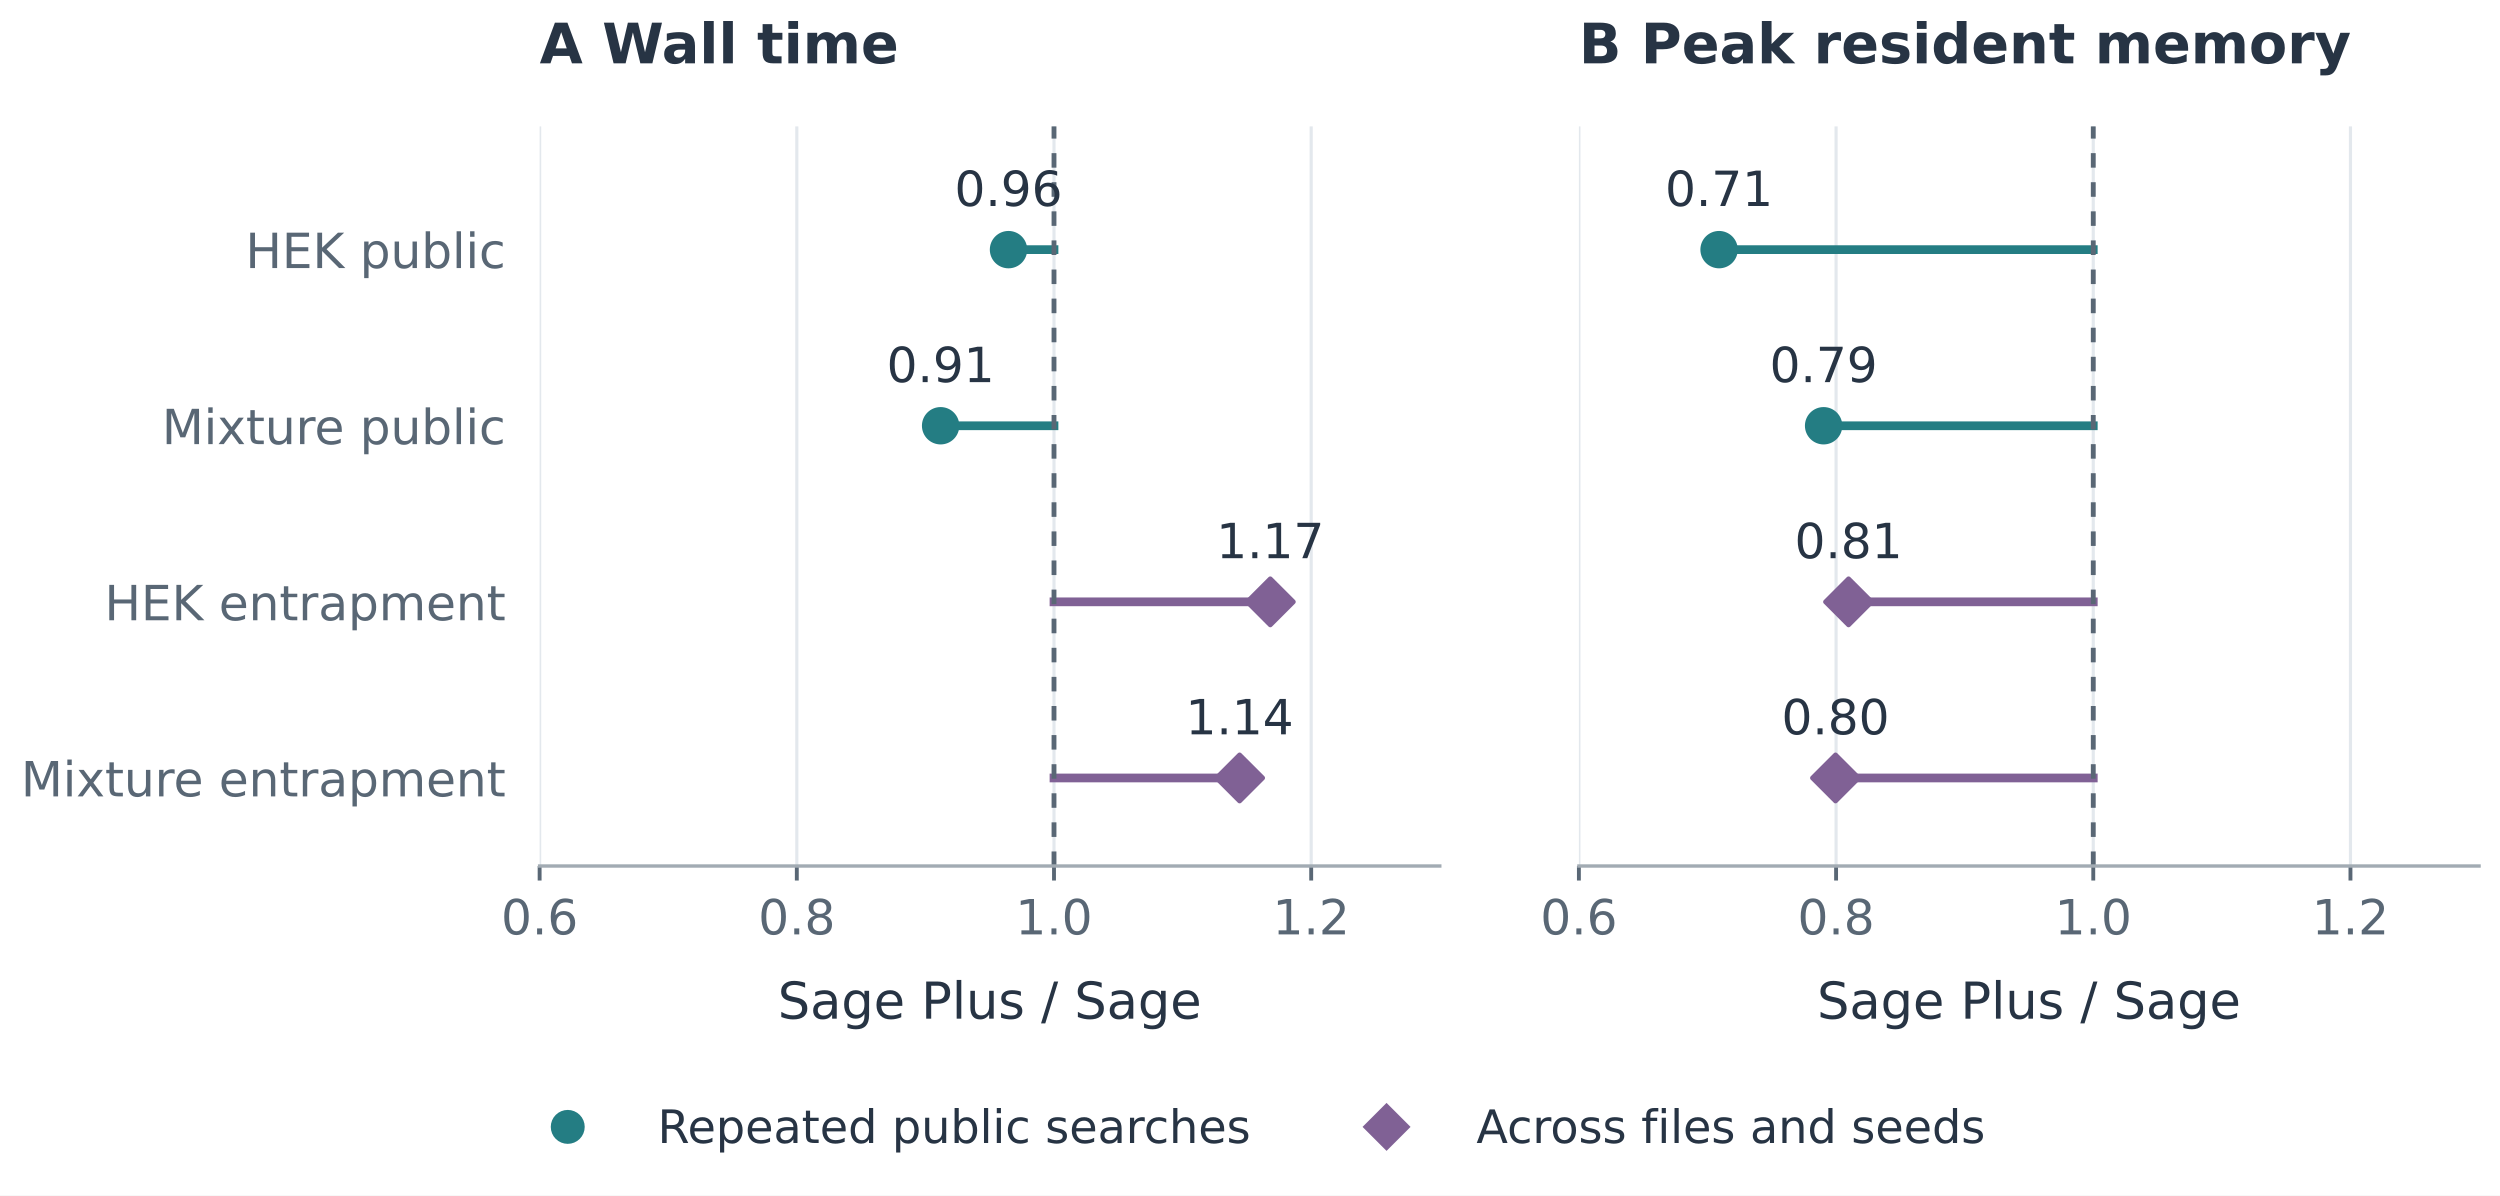
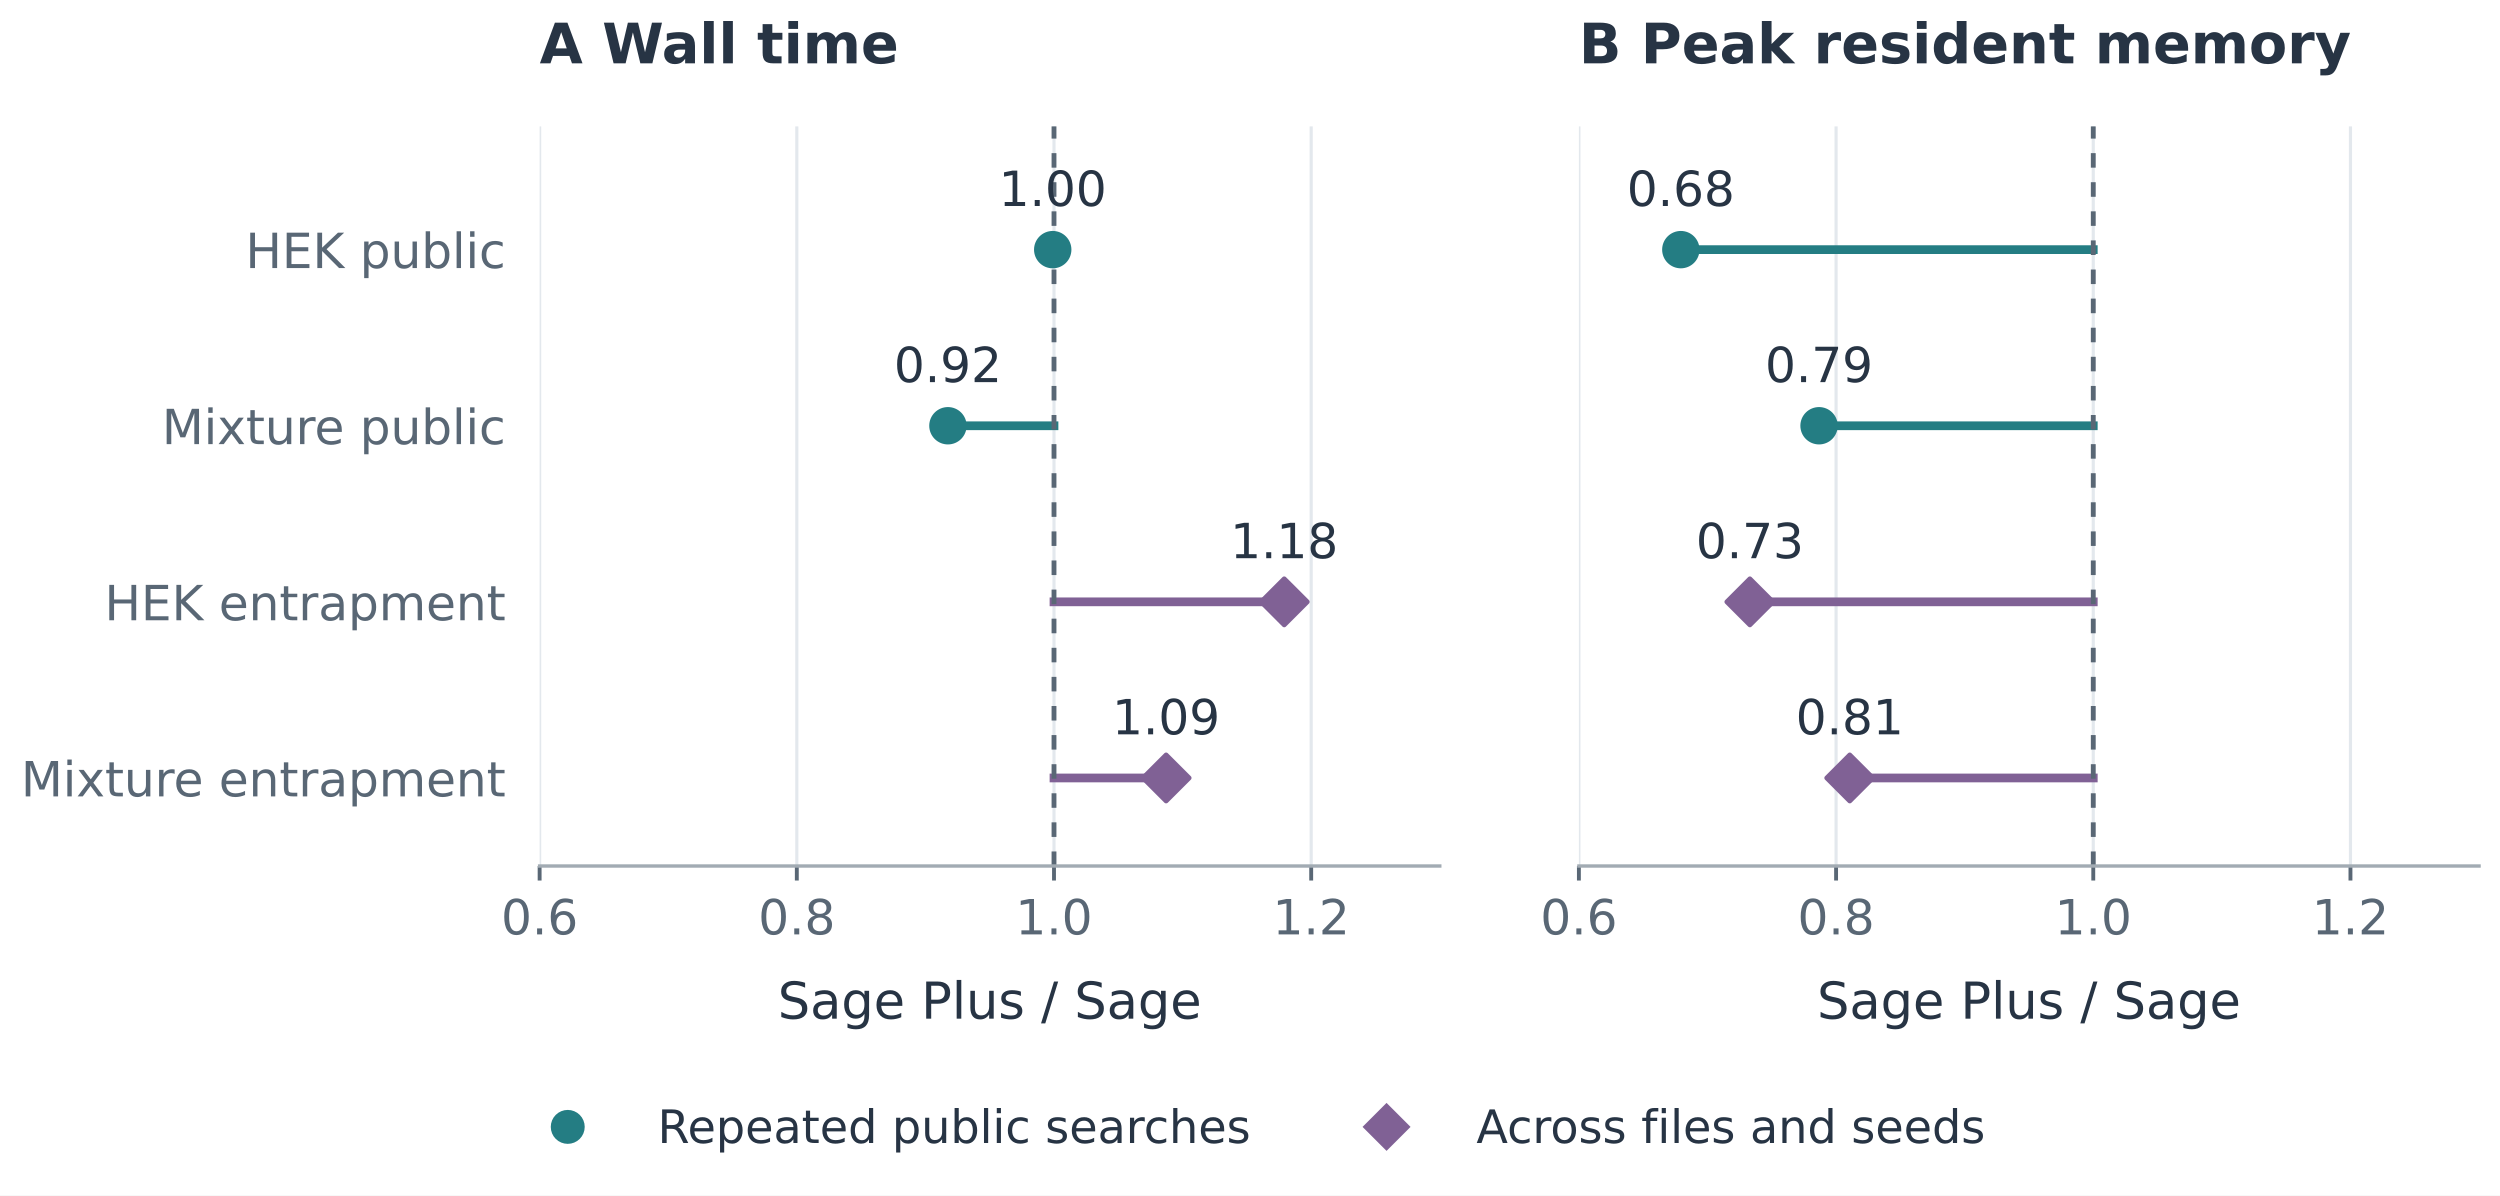
<svg xmlns="http://www.w3.org/2000/svg" xmlns:xlink="http://www.w3.org/1999/xlink" width="515.52pt" height="246.53pt" viewBox="0 0 515.52 246.53" version="1.1">
  <defs>
    <style type="text/css">*{stroke-linejoin: round; stroke-linecap: butt}</style>
  </defs>
  <g id="figure_1">
    <g id="patch_1">
      <path d="M 0 246.53  L 515.52 246.53  L 515.52 0  L 0 0  z " style="fill: #ffffff" />
    </g>
    <g id="axes_1">
      <g id="patch_2">
        <path d="M 111.275 178.578  L 296.894 178.578  L 296.894 26.058  L 111.275 26.058  z " style="fill: #ffffff" />
      </g>
      <g id="matplotlib.axis_1">
        <g id="xtick_1">
          <g id="line2d_1">
            <path d="M 111.275 178.578  L 111.275 26.058  " clip-path="url(#pa01e29f7b3)" style="fill: none; stroke: #e3e8ed; stroke-width: 0.65; stroke-linecap: square" />
          </g>
          <g id="line2d_2">
            <defs>
              <path id="ma67647b1fe" d="M 0 0  L 0 3  " style="stroke: #596775; stroke-width: 0.8" />
            </defs>
            <g>
              <use xlink:href="#ma67647b1fe" x="111.275" y="178.578" style="fill: #596775; stroke: #596775; stroke-width: 0.8" />
            </g>
          </g>
          <g id="text_1">
            <text style="font-size: 10px; font-family: 'DejaVu Sans'; text-anchor: middle; fill: #596775" x="111.275" y="192.676" transform="rotate(-0 111.2747 192.6761)">0.6</text>
          </g>
        </g>
        <g id="xtick_2">
          <g id="line2d_3">
            <path d="M 164.309 178.578  L 164.309 26.058  " clip-path="url(#pa01e29f7b3)" style="fill: none; stroke: #e3e8ed; stroke-width: 0.65; stroke-linecap: square" />
          </g>
          <g id="line2d_4">
            <g>
              <use xlink:href="#ma67647b1fe" x="164.309" y="178.578" style="fill: #596775; stroke: #596775; stroke-width: 0.8" />
            </g>
          </g>
          <g id="text_2">
            <text style="font-size: 10px; font-family: 'DejaVu Sans'; text-anchor: middle; fill: #596775" x="164.309" y="192.676" transform="rotate(-0 164.3087 192.6761)">0.8</text>
          </g>
        </g>
        <g id="xtick_3">
          <g id="line2d_5">
            <path d="M 217.343 178.578  L 217.343 26.058  " clip-path="url(#pa01e29f7b3)" style="fill: none; stroke: #e3e8ed; stroke-width: 0.65; stroke-linecap: square" />
          </g>
          <g id="line2d_6">
            <g>
              <use xlink:href="#ma67647b1fe" x="217.343" y="178.578" style="fill: #596775; stroke: #596775; stroke-width: 0.8" />
            </g>
          </g>
          <g id="text_3">
            <text style="font-size: 10px; font-family: 'DejaVu Sans'; text-anchor: middle; fill: #596775" x="217.343" y="192.676" transform="rotate(-0 217.3426 192.6761)">1.0</text>
          </g>
        </g>
        <g id="xtick_4">
          <g id="line2d_7">
            <path d="M 270.377 178.578  L 270.377 26.058  " clip-path="url(#pa01e29f7b3)" style="fill: none; stroke: #e3e8ed; stroke-width: 0.65; stroke-linecap: square" />
          </g>
          <g id="line2d_8">
            <g>
              <use xlink:href="#ma67647b1fe" x="270.377" y="178.578" style="fill: #596775; stroke: #596775; stroke-width: 0.8" />
            </g>
          </g>
          <g id="text_4">
            <text style="font-size: 10px; font-family: 'DejaVu Sans'; text-anchor: middle; fill: #596775" x="270.377" y="192.676" transform="rotate(-0 270.3766 192.6761)">1.2</text>
          </g>
        </g>
        <g id="text_5">
          <text style="font-size: 10.5px; font-family: 'DejaVu Sans'; text-anchor: middle; fill: #273444" x="204.084" y="210.057" transform="rotate(-0 204.0841 210.0568)">Sage Plus / Sage</text>
        </g>
      </g>
      <g id="matplotlib.axis_2">
        <g id="ytick_1">
          <g id="line2d_9" />
          <g id="text_6">
            <text style="font-size: 10px; font-family: 'DejaVu Sans'; text-anchor: end; fill: #596775" x="104.275" y="55.277" transform="rotate(-0 104.2747 55.27746)">HEK public</text>
          </g>
        </g>
        <g id="ytick_2">
          <g id="line2d_10" />
          <g id="text_7">
            <text style="font-size: 10px; font-family: 'DejaVu Sans'; text-anchor: end; fill: #596775" x="104.275" y="91.592" transform="rotate(-0 104.2747 91.5918)">Mixture public</text>
          </g>
        </g>
        <g id="ytick_3">
          <g id="line2d_11" />
          <g id="text_8">
            <text style="font-size: 10px; font-family: 'DejaVu Sans'; text-anchor: end; fill: #596775" x="104.275" y="127.906" transform="rotate(-0 104.2747 127.9058)">HEK entrapment</text>
          </g>
        </g>
        <g id="ytick_4">
          <g id="line2d_12" />
          <g id="text_9">
            <text style="font-size: 10px; font-family: 'DejaVu Sans'; text-anchor: end; fill: #596775" x="104.275" y="164.22" transform="rotate(-0 104.2747 164.2205)">Mixture entrapment</text>
          </g>
        </g>
      </g>
      <g id="line2d_13">
-         <path d="M 217.343 51.478  L 207.962 51.478  " clip-path="url(#pa01e29f7b3)" style="fill: none; stroke: #247d83; stroke-width: 1.8; stroke-linecap: square" />
+         <path d="M 217.343 51.478  L 217.08 51.478  " clip-path="url(#pa01e29f7b3)" style="fill: none; stroke: #247d83; stroke-width: 1.8; stroke-linecap: square" />
      </g>
      <g id="line2d_14">
-         <path d="M 217.343 87.793  L 193.963 87.793  " clip-path="url(#pa01e29f7b3)" style="fill: none; stroke: #247d83; stroke-width: 1.8; stroke-linecap: square" />
+         <path d="M 217.343 87.793  L 195.469 87.793  " clip-path="url(#pa01e29f7b3)" style="fill: none; stroke: #247d83; stroke-width: 1.8; stroke-linecap: square" />
      </g>
      <g id="line2d_15">
-         <path d="M 217.343 124.107  L 261.944 124.107  " clip-path="url(#pa01e29f7b3)" style="fill: none; stroke: #806195; stroke-width: 1.8; stroke-linecap: square" />
+         <path d="M 217.343 124.107  L 264.817 124.107  " clip-path="url(#pa01e29f7b3)" style="fill: none; stroke: #806195; stroke-width: 1.8; stroke-linecap: square" />
      </g>
      <g id="line2d_16">
-         <path d="M 217.343 160.421  L 255.615 160.421  " clip-path="url(#pa01e29f7b3)" style="fill: none; stroke: #806195; stroke-width: 1.8; stroke-linecap: square" />
+         <path d="M 217.343 160.421  L 240.46 160.421  " clip-path="url(#pa01e29f7b3)" style="fill: none; stroke: #806195; stroke-width: 1.8; stroke-linecap: square" />
      </g>
      <g id="line2d_17">
        <path d="M 217.343 178.578  L 217.343 26.058  " clip-path="url(#pa01e29f7b3)" style="fill: none; stroke-dasharray: 3,3; stroke-dashoffset: 0; stroke: #596775" />
      </g>
      <g id="patch_3">
        <path d="M 111.275 178.578  L 296.894 178.578  " style="fill: none; stroke: #a2abb3; stroke-width: 0.7; stroke-linejoin: miter; stroke-linecap: square" />
      </g>
      <g id="PathCollection_1">
        <defs>
          <path id="mf9362a3cc7" d="M 0 3.354  C 0.89 3.354 1.743 3.001 2.372 2.372  C 3.001 1.743 3.354 0.89 3.354 0  C 3.354 -0.89 3.001 -1.743 2.372 -2.372  C 1.743 -3.001 0.89 -3.354 0 -3.354  C -0.89 -3.354 -1.743 -3.001 -2.372 -2.372  C -3.001 -1.743 -3.354 -0.89 -3.354 0  C -3.354 0.89 -3.001 1.743 -2.372 2.372  C -1.743 3.001 -0.89 3.354 0 3.354  z " style="stroke: #247d83" />
        </defs>
        <g clip-path="url(#pa01e29f7b3)">
-           <use xlink:href="#mf9362a3cc7" x="207.962" y="51.478" style="fill: #247d83; stroke: #247d83" />
+           <use xlink:href="#mf9362a3cc7" x="217.08" y="51.478" style="fill: #247d83; stroke: #247d83" />
        </g>
      </g>
      <g id="text_10">
-         <text style="font-size: 10px; font-family: 'DejaVu Sans'; text-anchor: middle; fill: #273444" x="207.962" y="42.478" transform="rotate(-0 207.9625 42.47824)">0.96</text>
+         <text style="font-size: 10px; font-family: 'DejaVu Sans'; text-anchor: middle; fill: #273444" x="217.08" y="42.478" transform="rotate(-0 217.0803 42.47824)">1.00</text>
      </g>
      <g id="PathCollection_2">
        <g clip-path="url(#pa01e29f7b3)">
-           <use xlink:href="#mf9362a3cc7" x="193.963" y="87.793" style="fill: #247d83; stroke: #247d83" />
+           <use xlink:href="#mf9362a3cc7" x="195.469" y="87.793" style="fill: #247d83; stroke: #247d83" />
        </g>
      </g>
      <g id="text_11">
-         <text style="font-size: 10px; font-family: 'DejaVu Sans'; text-anchor: middle; fill: #273444" x="193.963" y="78.793" transform="rotate(-0 193.9634 78.79258)">0.91</text>
+         <text style="font-size: 10px; font-family: 'DejaVu Sans'; text-anchor: middle; fill: #273444" x="195.469" y="78.793" transform="rotate(-0 195.469 78.79258)">0.92</text>
      </g>
      <g id="PathCollection_3">
        <defs>
          <path id="m2e4c9b0547" d="M -0 4.743  L 4.743 0  L 0 -4.743  L -4.743 -0  z " style="stroke: #806195" />
        </defs>
        <g clip-path="url(#pa01e29f7b3)">
-           <use xlink:href="#m2e4c9b0547" x="261.944" y="124.107" style="fill: #806195; stroke: #806195" />
+           <use xlink:href="#m2e4c9b0547" x="264.817" y="124.107" style="fill: #806195; stroke: #806195" />
        </g>
      </g>
      <g id="text_12">
-         <text style="font-size: 10px; font-family: 'DejaVu Sans'; text-anchor: middle; fill: #273444" x="261.944" y="115.107" transform="rotate(-0 261.9437 115.1069)">1.17</text>
+         <text style="font-size: 10px; font-family: 'DejaVu Sans'; text-anchor: middle; fill: #273444" x="264.817" y="115.107" transform="rotate(-0 264.8174 115.1069)">1.18</text>
      </g>
      <g id="PathCollection_4">
        <g clip-path="url(#pa01e29f7b3)">
-           <use xlink:href="#m2e4c9b0547" x="255.615" y="160.421" style="fill: #806195; stroke: #806195" />
+           <use xlink:href="#m2e4c9b0547" x="240.46" y="160.421" style="fill: #806195; stroke: #806195" />
        </g>
      </g>
      <g id="text_13">
-         <text style="font-size: 10px; font-family: 'DejaVu Sans'; text-anchor: middle; fill: #273444" x="255.615" y="151.421" transform="rotate(-0 255.6152 151.4213)">1.14</text>
+         <text style="font-size: 10px; font-family: 'DejaVu Sans'; text-anchor: middle; fill: #273444" x="240.46" y="151.421" transform="rotate(-0 240.4596 151.4213)">1.09</text>
      </g>
      <g id="text_14">
        <text style="font-weight: 700; font-size: 11.5px; font-family: 'DejaVu Sans'; text-anchor: start; fill: #273444" x="111.275" y="13.058" transform="rotate(-0 111.2747 13.0582)">A  Wall time</text>
      </g>
    </g>
    <g id="axes_2">
      <g id="patch_4">
        <path d="M 325.581 178.578  L 511.2 178.578  L 511.2 26.058  L 325.581 26.058  z " style="fill: #ffffff" />
      </g>
      <g id="matplotlib.axis_3">
        <g id="xtick_5">
          <g id="line2d_18">
            <path d="M 325.581 178.578  L 325.581 26.058  " clip-path="url(#pc30220a29e)" style="fill: none; stroke: #e3e8ed; stroke-width: 0.65; stroke-linecap: square" />
          </g>
          <g id="line2d_19">
            <g>
              <use xlink:href="#ma67647b1fe" x="325.581" y="178.578" style="fill: #596775; stroke: #596775; stroke-width: 0.8" />
            </g>
          </g>
          <g id="text_15">
            <text style="font-size: 10px; font-family: 'DejaVu Sans'; text-anchor: middle; fill: #596775" x="325.581" y="192.676" transform="rotate(-0 325.5811 192.6761)">0.6</text>
          </g>
        </g>
        <g id="xtick_6">
          <g id="line2d_20">
            <path d="M 378.615 178.578  L 378.615 26.058  " clip-path="url(#pc30220a29e)" style="fill: none; stroke: #e3e8ed; stroke-width: 0.65; stroke-linecap: square" />
          </g>
          <g id="line2d_21">
            <g>
              <use xlink:href="#ma67647b1fe" x="378.615" y="178.578" style="fill: #596775; stroke: #596775; stroke-width: 0.8" />
            </g>
          </g>
          <g id="text_16">
            <text style="font-size: 10px; font-family: 'DejaVu Sans'; text-anchor: middle; fill: #596775" x="378.615" y="192.676" transform="rotate(-0 378.6151 192.6761)">0.8</text>
          </g>
        </g>
        <g id="xtick_7">
          <g id="line2d_22">
            <path d="M 431.649 178.578  L 431.649 26.058  " clip-path="url(#pc30220a29e)" style="fill: none; stroke: #e3e8ed; stroke-width: 0.65; stroke-linecap: square" />
          </g>
          <g id="line2d_23">
            <g>
              <use xlink:href="#ma67647b1fe" x="431.649" y="178.578" style="fill: #596775; stroke: #596775; stroke-width: 0.8" />
            </g>
          </g>
          <g id="text_17">
            <text style="font-size: 10px; font-family: 'DejaVu Sans'; text-anchor: middle; fill: #596775" x="431.649" y="192.676" transform="rotate(-0 431.6491 192.6761)">1.0</text>
          </g>
        </g>
        <g id="xtick_8">
          <g id="line2d_24">
            <path d="M 484.683 178.578  L 484.683 26.058  " clip-path="url(#pc30220a29e)" style="fill: none; stroke: #e3e8ed; stroke-width: 0.65; stroke-linecap: square" />
          </g>
          <g id="line2d_25">
            <g>
              <use xlink:href="#ma67647b1fe" x="484.683" y="178.578" style="fill: #596775; stroke: #596775; stroke-width: 0.8" />
            </g>
          </g>
          <g id="text_18">
            <text style="font-size: 10px; font-family: 'DejaVu Sans'; text-anchor: middle; fill: #596775" x="484.683" y="192.676" transform="rotate(-0 484.683 192.6761)">1.2</text>
          </g>
        </g>
        <g id="text_19">
          <text style="font-size: 10.5px; font-family: 'DejaVu Sans'; text-anchor: middle; fill: #273444" x="418.391" y="210.057" transform="rotate(-0 418.3906 210.0568)">Sage Plus / Sage</text>
        </g>
      </g>
      <g id="matplotlib.axis_4">
        <g id="ytick_5">
          <g id="line2d_26" />
        </g>
        <g id="ytick_6">
          <g id="line2d_27" />
        </g>
        <g id="ytick_7">
          <g id="line2d_28" />
        </g>
        <g id="ytick_8">
          <g id="line2d_29" />
        </g>
      </g>
      <g id="line2d_30">
-         <path d="M 431.649 51.478  L 354.486 51.478  " clip-path="url(#pc30220a29e)" style="fill: none; stroke: #247d83; stroke-width: 1.8; stroke-linecap: square" />
+         <path d="M 431.649 51.478  L 346.601 51.478  " clip-path="url(#pc30220a29e)" style="fill: none; stroke: #247d83; stroke-width: 1.8; stroke-linecap: square" />
      </g>
      <g id="line2d_31">
-         <path d="M 431.649 87.793  L 376.043 87.793  " clip-path="url(#pc30220a29e)" style="fill: none; stroke: #247d83; stroke-width: 1.8; stroke-linecap: square" />
+         <path d="M 431.649 87.793  L 375.102 87.793  " clip-path="url(#pc30220a29e)" style="fill: none; stroke: #247d83; stroke-width: 1.8; stroke-linecap: square" />
      </g>
      <g id="line2d_32">
-         <path d="M 431.649 124.107  L 381.187 124.107  " clip-path="url(#pc30220a29e)" style="fill: none; stroke: #806195; stroke-width: 1.8; stroke-linecap: square" />
+         <path d="M 431.649 124.107  L 360.839 124.107  " clip-path="url(#pc30220a29e)" style="fill: none; stroke: #806195; stroke-width: 1.8; stroke-linecap: square" />
      </g>
      <g id="line2d_33">
-         <path d="M 431.649 160.421  L 378.499 160.421  " clip-path="url(#pc30220a29e)" style="fill: none; stroke: #806195; stroke-width: 1.8; stroke-linecap: square" />
+         <path d="M 431.649 160.421  L 381.435 160.421  " clip-path="url(#pc30220a29e)" style="fill: none; stroke: #806195; stroke-width: 1.8; stroke-linecap: square" />
      </g>
      <g id="line2d_34">
        <path d="M 431.649 178.578  L 431.649 26.058  " clip-path="url(#pc30220a29e)" style="fill: none; stroke-dasharray: 3,3; stroke-dashoffset: 0; stroke: #596775" />
      </g>
      <g id="patch_5">
        <path d="M 325.581 178.578  L 511.2 178.578  " style="fill: none; stroke: #a2abb3; stroke-width: 0.7; stroke-linejoin: miter; stroke-linecap: square" />
      </g>
      <g id="PathCollection_5">
        <g clip-path="url(#pc30220a29e)">
-           <use xlink:href="#mf9362a3cc7" x="354.486" y="51.478" style="fill: #247d83; stroke: #247d83" />
+           <use xlink:href="#mf9362a3cc7" x="346.601" y="51.478" style="fill: #247d83; stroke: #247d83" />
        </g>
      </g>
      <g id="text_20">
-         <text style="font-size: 10px; font-family: 'DejaVu Sans'; text-anchor: middle; fill: #273444" x="354.486" y="42.478" transform="rotate(-0 354.4861 42.47824)">0.71</text>
+         <text style="font-size: 10px; font-family: 'DejaVu Sans'; text-anchor: middle; fill: #273444" x="346.601" y="42.478" transform="rotate(-0 346.6009 42.47824)">0.68</text>
      </g>
      <g id="PathCollection_6">
        <g clip-path="url(#pc30220a29e)">
-           <use xlink:href="#mf9362a3cc7" x="376.043" y="87.793" style="fill: #247d83; stroke: #247d83" />
+           <use xlink:href="#mf9362a3cc7" x="375.102" y="87.793" style="fill: #247d83; stroke: #247d83" />
        </g>
      </g>
      <g id="text_21">
-         <text style="font-size: 10px; font-family: 'DejaVu Sans'; text-anchor: middle; fill: #273444" x="376.043" y="78.793" transform="rotate(-0 376.0435 78.79258)">0.79</text>
+         <text style="font-size: 10px; font-family: 'DejaVu Sans'; text-anchor: middle; fill: #273444" x="375.102" y="78.793" transform="rotate(-0 375.102 78.79258)">0.79</text>
      </g>
      <g id="PathCollection_7">
        <g clip-path="url(#pc30220a29e)">
-           <use xlink:href="#m2e4c9b0547" x="381.187" y="124.107" style="fill: #806195; stroke: #806195" />
+           <use xlink:href="#m2e4c9b0547" x="360.839" y="124.107" style="fill: #806195; stroke: #806195" />
        </g>
      </g>
      <g id="text_22">
-         <text style="font-size: 10px; font-family: 'DejaVu Sans'; text-anchor: middle; fill: #273444" x="381.187" y="115.107" transform="rotate(-0 381.1868 115.1069)">0.81</text>
+         <text style="font-size: 10px; font-family: 'DejaVu Sans'; text-anchor: middle; fill: #273444" x="360.839" y="115.107" transform="rotate(-0 360.8387 115.1069)">0.73</text>
      </g>
      <g id="PathCollection_8">
        <g clip-path="url(#pc30220a29e)">
-           <use xlink:href="#m2e4c9b0547" x="378.499" y="160.421" style="fill: #806195; stroke: #806195" />
+           <use xlink:href="#m2e4c9b0547" x="381.435" y="160.421" style="fill: #806195; stroke: #806195" />
        </g>
      </g>
      <g id="text_23">
-         <text style="font-size: 10px; font-family: 'DejaVu Sans'; text-anchor: middle; fill: #273444" x="378.499" y="151.421" transform="rotate(-0 378.4988 151.4213)">0.80</text>
+         <text style="font-size: 10px; font-family: 'DejaVu Sans'; text-anchor: middle; fill: #273444" x="381.435" y="151.421" transform="rotate(-0 381.435 151.4213)">0.81</text>
      </g>
      <g id="text_24">
        <text style="font-weight: 700; font-size: 11.5px; font-family: 'DejaVu Sans'; text-anchor: start; fill: #273444" x="325.581" y="13.058" transform="rotate(-0 325.5811 13.0582)">B  Peak resident memory</text>
      </g>
    </g>
    <g id="legend_1">
      <g id="line2d_35">
        <defs>
          <path id="m52675d2da8" d="M 0 3  C 0.796 3 1.559 2.684 2.121 2.121  C 2.684 1.559 3 0.796 3 0  C 3 -0.796 2.684 -1.559 2.121 -2.121  C 1.559 -2.684 0.796 -3 0 -3  C -0.796 -3 -1.559 -2.684 -2.121 -2.121  C -2.684 -1.559 -3 -0.796 -3 0  C -3 0.796 -2.684 1.559 -2.121 2.121  C -1.559 2.684 -0.796 3 0 3  z " style="stroke: #247d83" />
        </defs>
        <g>
          <use xlink:href="#m52675d2da8" x="117.073" y="232.373" style="fill: #247d83; stroke: #247d83" />
        </g>
      </g>
      <g id="text_25">
        <text style="font-size: 9.5px; font-family: 'DejaVu Sans'; text-anchor: start; fill: #273444" x="135.598" y="235.698" transform="rotate(-0 135.5982 235.6978)">Repeated public searches</text>
      </g>
      <g id="line2d_36">
        <defs>
          <path id="ma09324e5aa" d="M -0 4.243  L 4.243 0  L 0 -4.243  L -4.243 -0  z " style="stroke: #806195; stroke-linejoin: miter" />
        </defs>
        <g>
          <use xlink:href="#ma09324e5aa" x="285.916" y="232.373" style="fill: #806195; stroke: #806195; stroke-linejoin: miter" />
        </g>
      </g>
      <g id="text_26">
        <text style="font-size: 9.5px; font-family: 'DejaVu Sans'; text-anchor: start; fill: #273444" x="304.441" y="235.698" transform="rotate(-0 304.4414 235.6978)">Across files and seeds</text>
      </g>
    </g>
  </g>
  <defs>
    <clipPath id="pa01e29f7b3">
      <rect x="111.275" y="26.058" width="185.619" height="152.52" />
    </clipPath>
    <clipPath id="pc30220a29e">
      <rect x="325.581" y="26.058" width="185.619" height="152.52" />
    </clipPath>
  </defs>
</svg>
